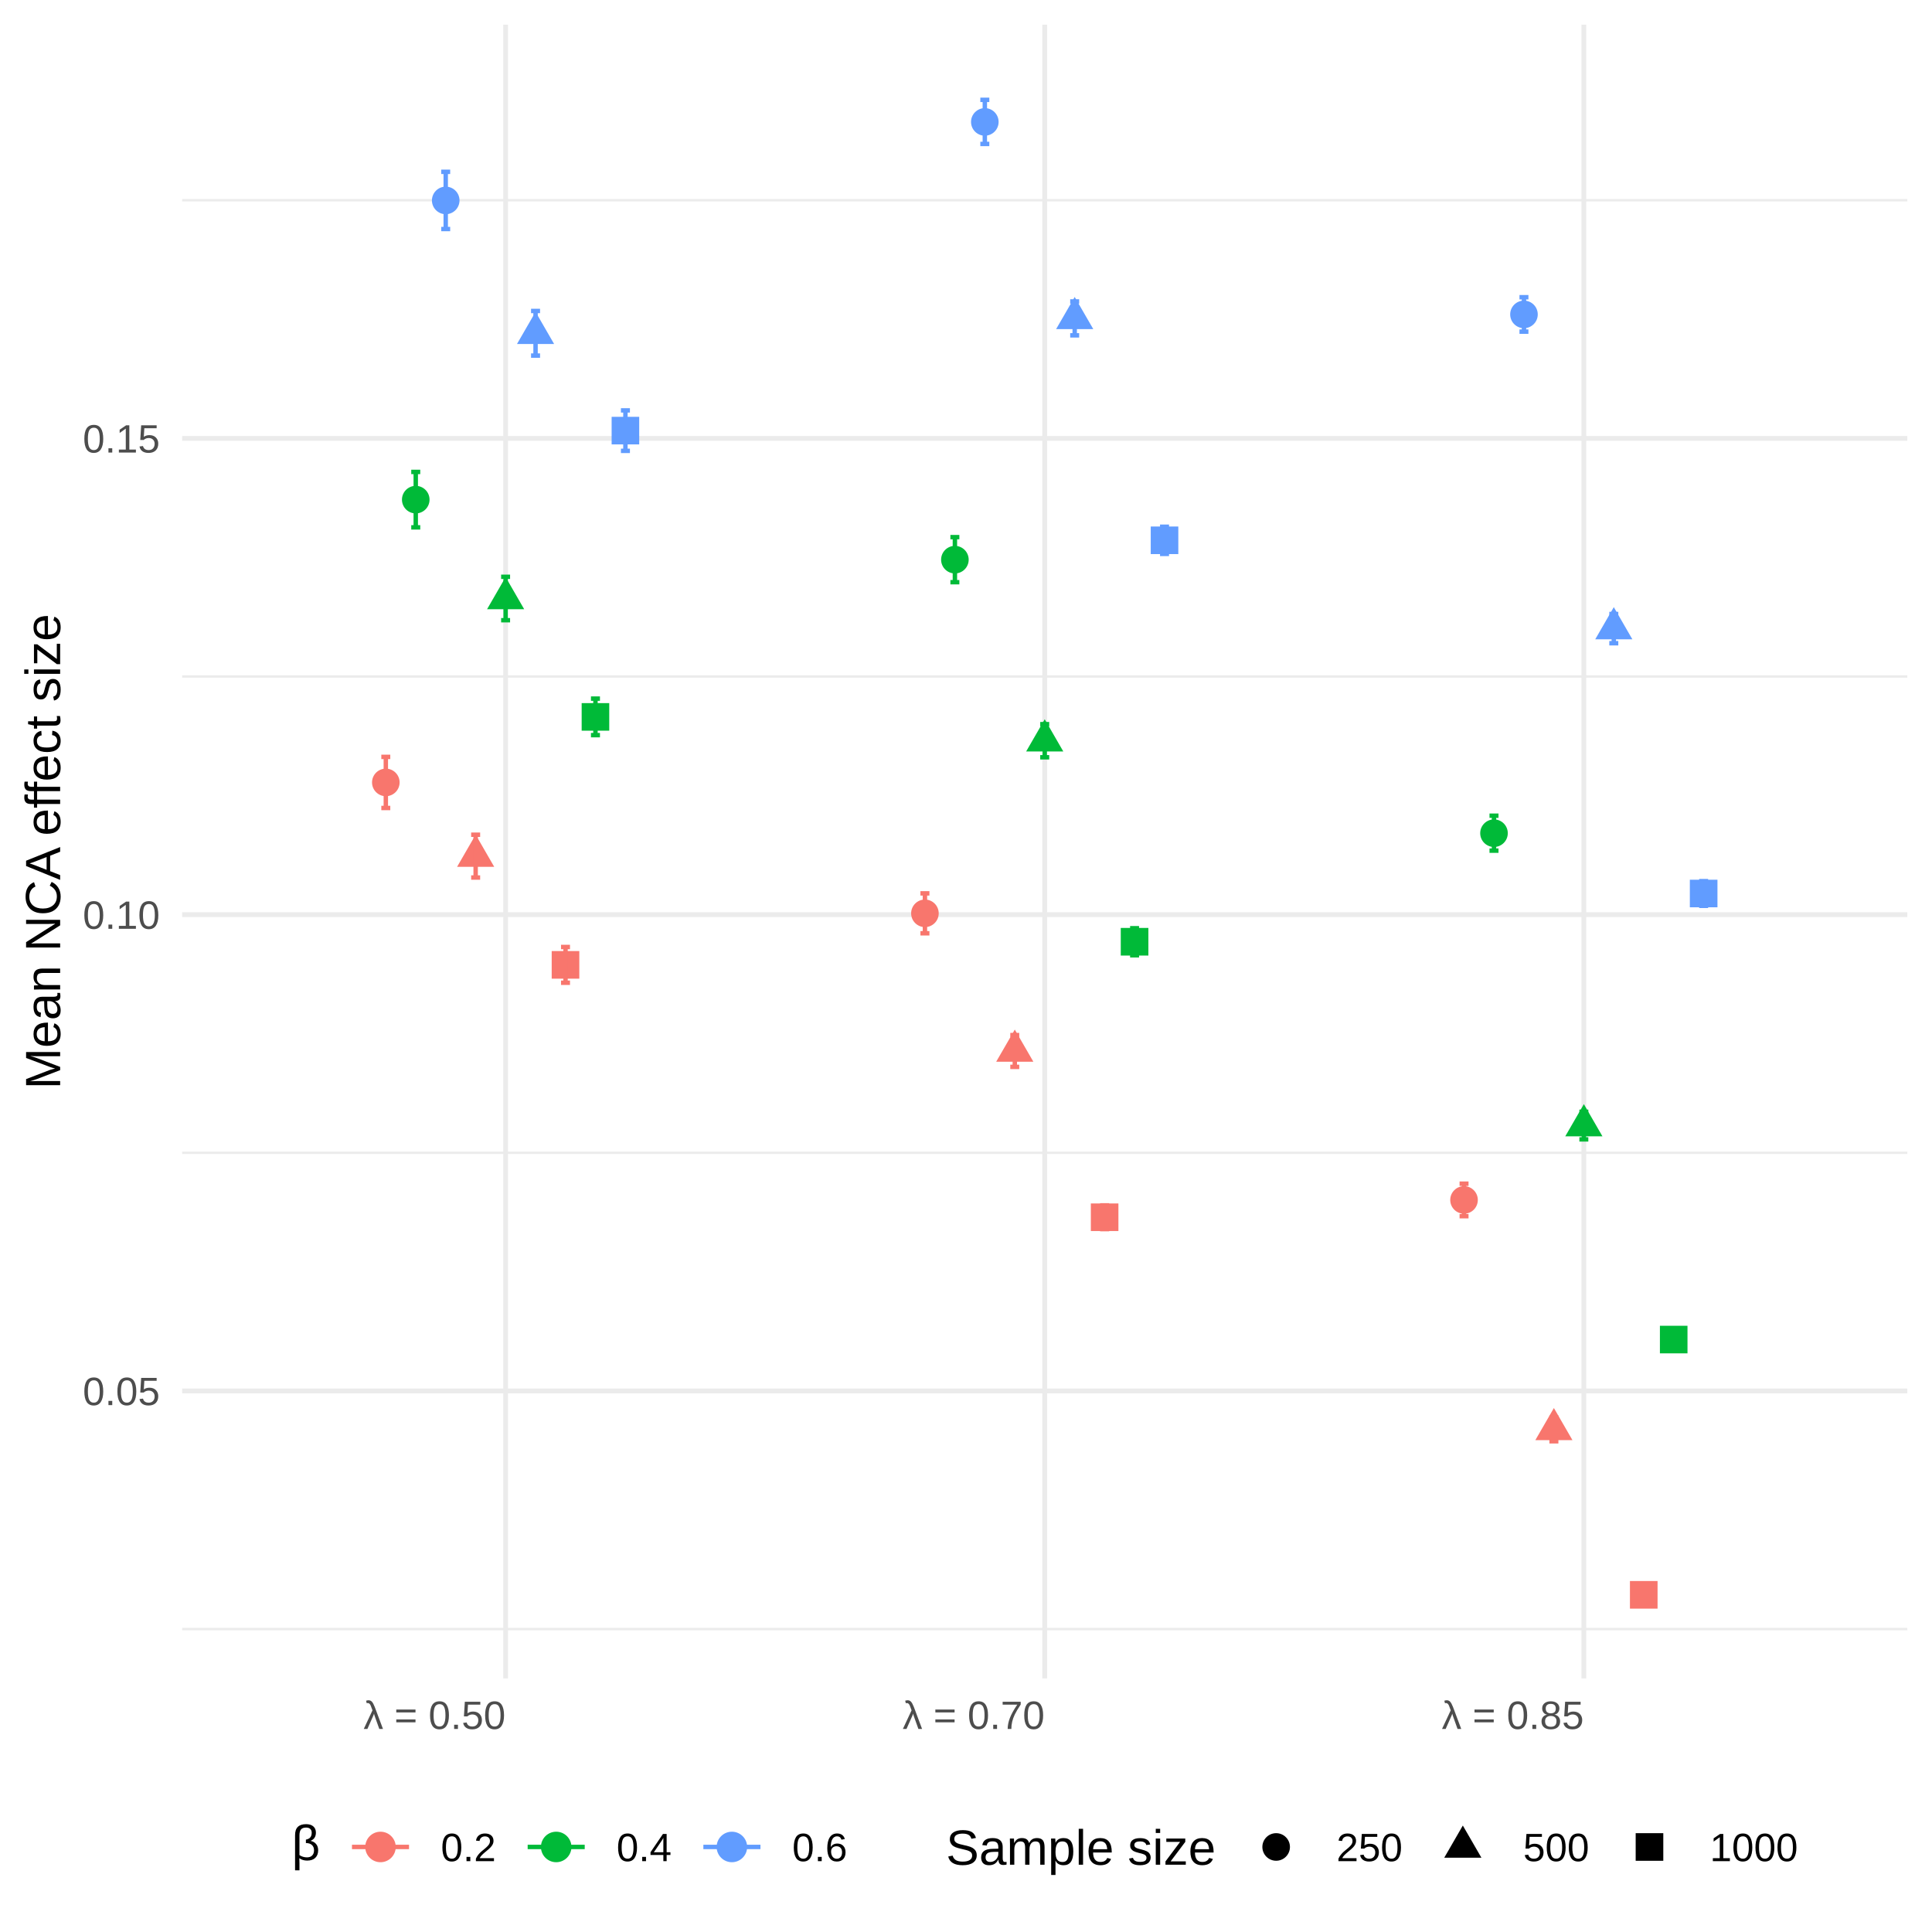
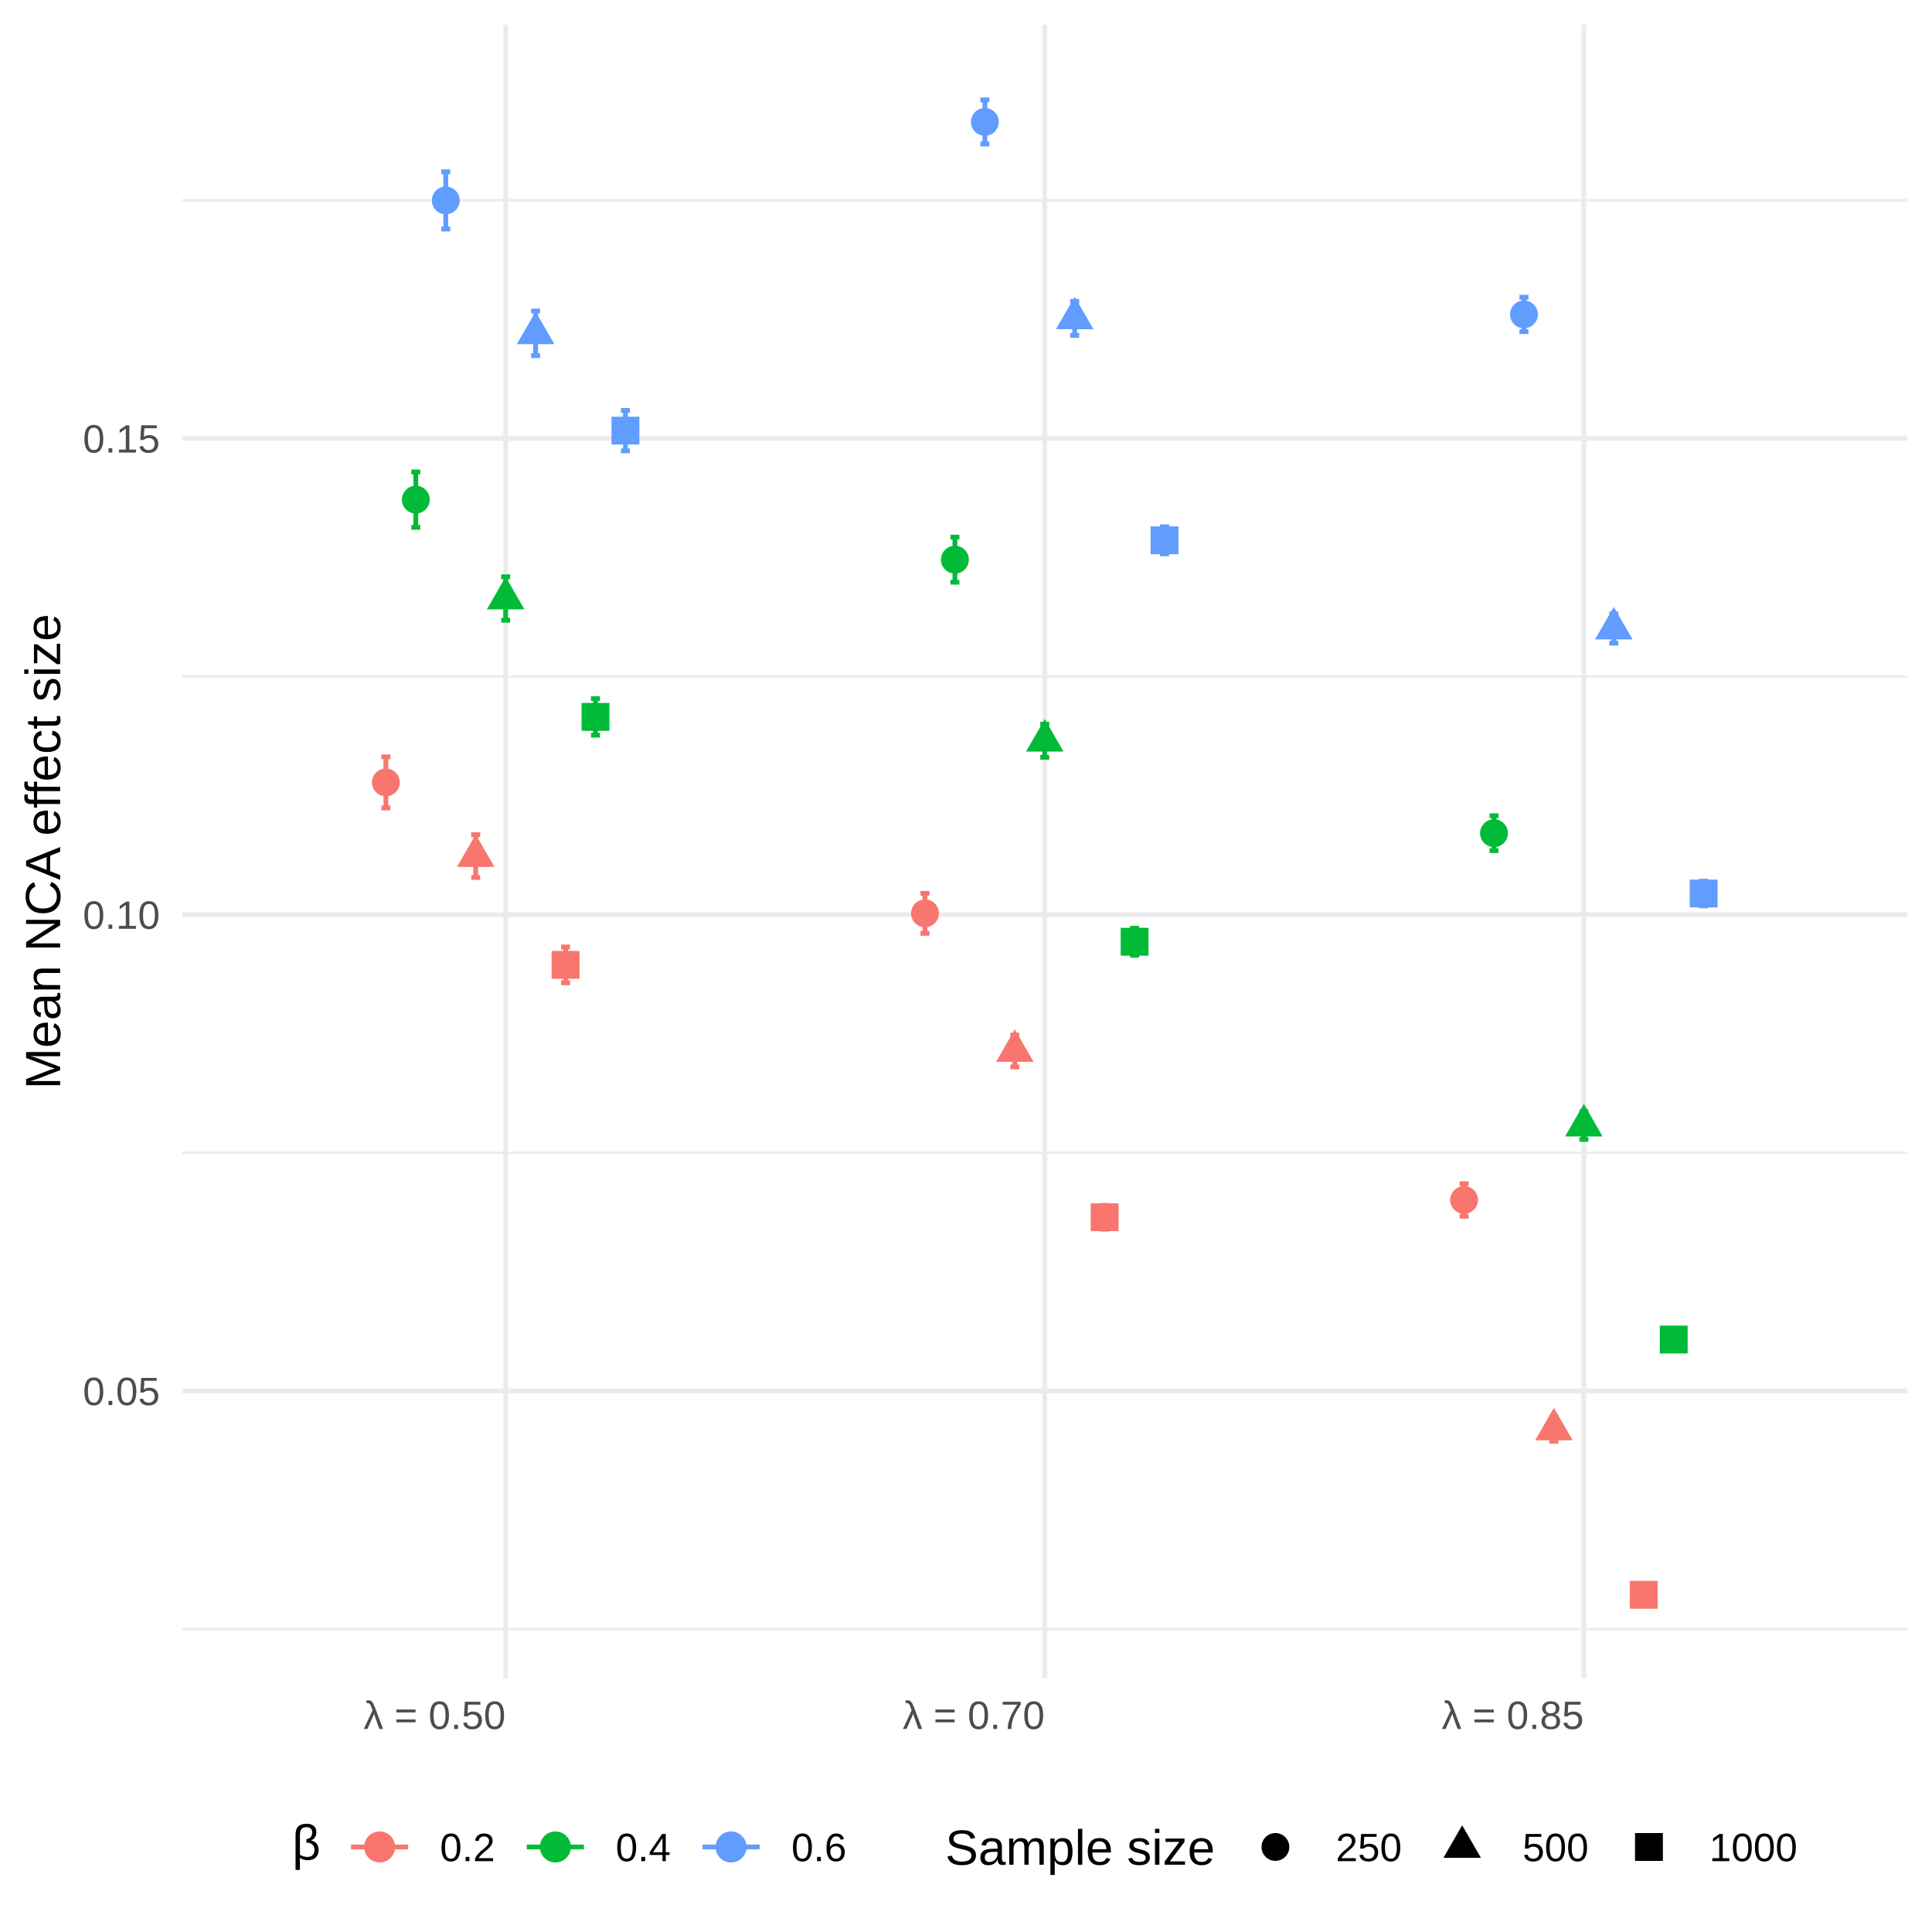
- <svg xmlns="http://www.w3.org/2000/svg" width="468.00pt" height="468.00pt" viewBox="0 0 468.00 468.00">
-   <g class="svglite">
-     <defs>
-       <style type="text/css">
+ <svg xmlns="http://www.w3.org/2000/svg" class="svglite" width="468.00pt" height="468.00pt" viewBox="0 0 468.00 468.00">
+   <defs>
+     <style type="text/css">
    .svglite line, .svglite polyline, .svglite polygon, .svglite path, .svglite rect, .svglite circle {
      fill: none;
      stroke: #000000;
      stroke-linecap: round;
      stroke-linejoin: round;
      stroke-miterlimit: 10.00;
    }
    .svglite text {
      white-space: pre;
    }
-     .svglite g.glyphgroup path {
-       fill: inherit;
-       stroke: none;
-     }
  </style>
-     </defs>
-     <rect width="100%" height="100%" style="stroke: none; fill: #FFFFFF;" />
-     <defs>
-       <clipPath id="cpMC4wMHw0NjguMDB8MC4wMHw0NjguMDA=">
-         <rect x="0.00" y="0.00" width="468.00" height="468.00" />
-       </clipPath>
-     </defs>
-     <g clip-path="url(#cpMC4wMHw0NjguMDB8MC4wMHw0NjguMDA=)">
- </g>
-     <defs>
-       <clipPath id="cpNDQuMTJ8NDYyLjAyfDUuOTh8NDA2LjU3">
-         <rect x="44.12" y="5.98" width="417.90" height="400.59" />
-       </clipPath>
-     </defs>
-     <g clip-path="url(#cpNDQuMTJ8NDYyLjAyfDUuOTh8NDA2LjU3)">
-       <polyline points="44.12,394.62 462.02,394.62 " style="stroke-width: 0.58; stroke: #EBEBEB; stroke-linecap: butt;" />
-       <polyline points="44.12,279.25 462.02,279.25 " style="stroke-width: 0.58; stroke: #EBEBEB; stroke-linecap: butt;" />
-       <polyline points="44.12,163.87 462.02,163.87 " style="stroke-width: 0.58; stroke: #EBEBEB; stroke-linecap: butt;" />
-       <polyline points="44.12,48.50 462.02,48.50 " style="stroke-width: 0.58; stroke: #EBEBEB; stroke-linecap: butt;" />
-       <polyline points="44.12,336.93 462.02,336.93 " style="stroke-width: 1.16; stroke: #EBEBEB; stroke-linecap: butt;" />
-       <polyline points="44.12,221.56 462.02,221.56 " style="stroke-width: 1.16; stroke: #EBEBEB; stroke-linecap: butt;" />
-       <polyline points="44.12,106.19 462.02,106.19 " style="stroke-width: 1.16; stroke: #EBEBEB; stroke-linecap: butt;" />
-       <polyline points="122.48,406.57 122.48,5.98 " style="stroke-width: 1.16; stroke: #EBEBEB; stroke-linecap: butt;" />
-       <polyline points="253.07,406.57 253.07,5.98 " style="stroke-width: 1.16; stroke: #EBEBEB; stroke-linecap: butt;" />
-       <polyline points="383.67,406.57 383.67,5.98 " style="stroke-width: 1.16; stroke: #EBEBEB; stroke-linecap: butt;" />
-       <circle cx="93.46" cy="189.53" r="3.34" style="stroke-width: 0.71; stroke: none; fill: #F8766D;" />
-       <circle cx="100.71" cy="121.03" r="3.34" style="stroke-width: 0.71; stroke: none; fill: #00BA38;" />
-       <circle cx="107.97" cy="48.55" r="3.34" style="stroke-width: 0.71; stroke: none; fill: #619CFF;" />
-       <polygon points="115.22,202.18 119.72,209.98 110.72,209.98 " style="stroke-width: 0.71; stroke: none; fill: #F8766D;" />
-       <polygon points="122.48,139.78 126.98,147.58 117.98,147.58 " style="stroke-width: 0.71; stroke: none; fill: #00BA38;" />
-       <polygon points="129.73,75.54 134.23,83.33 125.23,83.33 " style="stroke-width: 0.71; stroke: none; fill: #619CFF;" />
-       <polygon points="133.64,237.07 140.33,237.07 140.33,230.38 133.64,230.38 " style="stroke-width: 0.71; stroke: none; fill: #F8766D;" />
-       <polygon points="140.90,177.00 147.58,177.00 147.58,170.32 140.90,170.32 " style="stroke-width: 0.71; stroke: none; fill: #00BA38;" />
-       <polygon points="148.16,107.65 154.84,107.65 154.84,100.97 148.16,100.97 " style="stroke-width: 0.71; stroke: none; fill: #619CFF;" />
-       <circle cx="224.05" cy="221.24" r="3.34" style="stroke-width: 0.71; stroke: none; fill: #F8766D;" />
-       <circle cx="231.31" cy="135.57" r="3.34" style="stroke-width: 0.71; stroke: none; fill: #00BA38;" />
-       <circle cx="238.56" cy="29.53" r="3.34" style="stroke-width: 0.71; stroke: none; fill: #619CFF;" />
-       <polygon points="245.82,249.40 250.32,257.19 241.31,257.19 " style="stroke-width: 0.71; stroke: none; fill: #F8766D;" />
-       <polygon points="253.07,174.23 257.57,182.03 248.57,182.03 " style="stroke-width: 0.71; stroke: none; fill: #00BA38;" />
-       <polygon points="260.33,71.93 264.83,79.72 255.83,79.72 " style="stroke-width: 0.71; stroke: none; fill: #619CFF;" />
-       <polygon points="264.24,298.20 270.92,298.20 270.92,291.52 264.24,291.52 " style="stroke-width: 0.71; stroke: none; fill: #F8766D;" />
-       <polygon points="271.49,231.47 278.18,231.47 278.18,224.78 271.49,224.78 " style="stroke-width: 0.71; stroke: none; fill: #00BA38;" />
-       <polygon points="278.75,134.22 285.43,134.22 285.43,127.54 278.75,127.54 " style="stroke-width: 0.71; stroke: none; fill: #619CFF;" />
-       <circle cx="354.64" cy="290.67" r="3.34" style="stroke-width: 0.71; stroke: none; fill: #F8766D;" />
-       <circle cx="361.90" cy="201.83" r="3.34" style="stroke-width: 0.71; stroke: none; fill: #00BA38;" />
-       <circle cx="369.16" cy="76.16" r="3.34" style="stroke-width: 0.71; stroke: none; fill: #619CFF;" />
-       <polygon points="376.41,341.07 380.91,348.86 371.91,348.86 " style="stroke-width: 0.71; stroke: none; fill: #F8766D;" />
-       <polygon points="383.67,267.46 388.17,275.26 379.16,275.26 " style="stroke-width: 0.71; stroke: none; fill: #00BA38;" />
-       <polygon points="390.92,147.07 395.42,154.87 386.42,154.87 " style="stroke-width: 0.71; stroke: none; fill: #619CFF;" />
-       <polygon points="394.83,389.67 401.52,389.67 401.52,382.98 394.83,382.98 " style="stroke-width: 0.71; stroke: none; fill: #F8766D;" />
-       <polygon points="402.09,327.83 408.77,327.83 408.77,321.15 402.09,321.15 " style="stroke-width: 0.71; stroke: none; fill: #00BA38;" />
-       <polygon points="409.34,219.78 416.03,219.78 416.03,213.10 409.34,213.10 " style="stroke-width: 0.71; stroke: none; fill: #619CFF;" />
-       <polyline points="92.37,183.34 94.54,183.34 " style="stroke-width: 1.07; stroke: #F8766D; stroke-linecap: butt;" />
-       <polyline points="93.46,183.34 93.46,195.72 " style="stroke-width: 1.07; stroke: #F8766D; stroke-linecap: butt;" />
-       <polyline points="92.37,195.72 94.54,195.72 " style="stroke-width: 1.07; stroke: #F8766D; stroke-linecap: butt;" />
-       <polyline points="99.62,114.32 101.80,114.32 " style="stroke-width: 1.07; stroke: #00BA38; stroke-linecap: butt;" />
-       <polyline points="100.71,114.32 100.71,127.75 " style="stroke-width: 1.07; stroke: #00BA38; stroke-linecap: butt;" />
-       <polyline points="99.62,127.75 101.80,127.75 " style="stroke-width: 1.07; stroke: #00BA38; stroke-linecap: butt;" />
-       <polyline points="106.88,41.62 109.05,41.62 " style="stroke-width: 1.07; stroke: #619CFF; stroke-linecap: butt;" />
-       <polyline points="107.97,41.62 107.97,55.48 " style="stroke-width: 1.07; stroke: #619CFF; stroke-linecap: butt;" />
-       <polyline points="106.88,55.48 109.05,55.48 " style="stroke-width: 1.07; stroke: #619CFF; stroke-linecap: butt;" />
-       <polyline points="114.13,202.20 116.31,202.20 " style="stroke-width: 1.07; stroke: #F8766D; stroke-linecap: butt;" />
-       <polyline points="115.22,202.20 115.22,212.57 " style="stroke-width: 1.07; stroke: #F8766D; stroke-linecap: butt;" />
-       <polyline points="114.13,212.57 116.31,212.57 " style="stroke-width: 1.07; stroke: #F8766D; stroke-linecap: butt;" />
-       <polyline points="121.39,139.72 123.56,139.72 " style="stroke-width: 1.07; stroke: #00BA38; stroke-linecap: butt;" />
-       <polyline points="122.48,139.72 122.48,150.24 " style="stroke-width: 1.07; stroke: #00BA38; stroke-linecap: butt;" />
-       <polyline points="121.39,150.24 123.56,150.24 " style="stroke-width: 1.07; stroke: #00BA38; stroke-linecap: butt;" />
-       <polyline points="128.64,75.33 130.82,75.33 " style="stroke-width: 1.07; stroke: #619CFF; stroke-linecap: butt;" />
-       <polyline points="129.73,75.33 129.73,86.14 " style="stroke-width: 1.07; stroke: #619CFF; stroke-linecap: butt;" />
-       <polyline points="128.64,86.14 130.82,86.14 " style="stroke-width: 1.07; stroke: #619CFF; stroke-linecap: butt;" />
-       <polyline points="135.90,229.39 138.07,229.39 " style="stroke-width: 1.07; stroke: #F8766D; stroke-linecap: butt;" />
-       <polyline points="136.99,229.39 136.99,238.06 " style="stroke-width: 1.07; stroke: #F8766D; stroke-linecap: butt;" />
-       <polyline points="135.90,238.06 138.07,238.06 " style="stroke-width: 1.07; stroke: #F8766D; stroke-linecap: butt;" />
-       <polyline points="143.15,169.23 145.33,169.23 " style="stroke-width: 1.07; stroke: #00BA38; stroke-linecap: butt;" />
-       <polyline points="144.24,169.23 144.24,178.08 " style="stroke-width: 1.07; stroke: #00BA38; stroke-linecap: butt;" />
-       <polyline points="143.15,178.08 145.33,178.08 " style="stroke-width: 1.07; stroke: #00BA38; stroke-linecap: butt;" />
-       <polyline points="150.41,99.41 152.59,99.41 " style="stroke-width: 1.07; stroke: #619CFF; stroke-linecap: butt;" />
-       <polyline points="151.50,99.41 151.50,109.21 " style="stroke-width: 1.07; stroke: #619CFF; stroke-linecap: butt;" />
-       <polyline points="150.41,109.21 152.59,109.21 " style="stroke-width: 1.07; stroke: #619CFF; stroke-linecap: butt;" />
-       <polyline points="222.96,216.40 225.14,216.40 " style="stroke-width: 1.07; stroke: #F8766D; stroke-linecap: butt;" />
-       <polyline points="224.05,216.40 224.05,226.08 " style="stroke-width: 1.07; stroke: #F8766D; stroke-linecap: butt;" />
-       <polyline points="222.96,226.08 225.14,226.08 " style="stroke-width: 1.07; stroke: #F8766D; stroke-linecap: butt;" />
-       <polyline points="230.22,130.11 232.39,130.11 " style="stroke-width: 1.07; stroke: #00BA38; stroke-linecap: butt;" />
-       <polyline points="231.31,130.11 231.31,141.03 " style="stroke-width: 1.07; stroke: #00BA38; stroke-linecap: butt;" />
-       <polyline points="230.22,141.03 232.39,141.03 " style="stroke-width: 1.07; stroke: #00BA38; stroke-linecap: butt;" />
-       <polyline points="237.47,24.19 239.65,24.19 " style="stroke-width: 1.07; stroke: #619CFF; stroke-linecap: butt;" />
-       <polyline points="238.56,24.19 238.56,34.87 " style="stroke-width: 1.07; stroke: #619CFF; stroke-linecap: butt;" />
-       <polyline points="237.47,34.87 239.65,34.87 " style="stroke-width: 1.07; stroke: #619CFF; stroke-linecap: butt;" />
-       <polyline points="244.73,250.74 246.90,250.74 " style="stroke-width: 1.07; stroke: #F8766D; stroke-linecap: butt;" />
-       <polyline points="245.82,250.74 245.82,258.44 " style="stroke-width: 1.07; stroke: #F8766D; stroke-linecap: butt;" />
-       <polyline points="244.73,258.44 246.90,258.44 " style="stroke-width: 1.07; stroke: #F8766D; stroke-linecap: butt;" />
-       <polyline points="251.98,175.42 254.16,175.42 " style="stroke-width: 1.07; stroke: #00BA38; stroke-linecap: butt;" />
-       <polyline points="253.07,175.42 253.07,183.44 " style="stroke-width: 1.07; stroke: #00BA38; stroke-linecap: butt;" />
-       <polyline points="251.98,183.44 254.16,183.44 " style="stroke-width: 1.07; stroke: #00BA38; stroke-linecap: butt;" />
-       <polyline points="259.24,73.02 261.41,73.02 " style="stroke-width: 1.07; stroke: #619CFF; stroke-linecap: butt;" />
-       <polyline points="260.33,73.02 260.33,81.23 " style="stroke-width: 1.07; stroke: #619CFF; stroke-linecap: butt;" />
-       <polyline points="259.24,81.23 261.41,81.23 " style="stroke-width: 1.07; stroke: #619CFF; stroke-linecap: butt;" />
-       <polyline points="266.49,291.98 268.67,291.98 " style="stroke-width: 1.07; stroke: #F8766D; stroke-linecap: butt;" />
-       <polyline points="267.58,291.98 267.58,297.74 " style="stroke-width: 1.07; stroke: #F8766D; stroke-linecap: butt;" />
-       <polyline points="266.49,297.74 268.67,297.74 " style="stroke-width: 1.07; stroke: #F8766D; stroke-linecap: butt;" />
-       <polyline points="273.75,224.85 275.92,224.85 " style="stroke-width: 1.07; stroke: #00BA38; stroke-linecap: butt;" />
-       <polyline points="274.84,224.85 274.84,231.40 " style="stroke-width: 1.07; stroke: #00BA38; stroke-linecap: butt;" />
-       <polyline points="273.75,231.40 275.92,231.40 " style="stroke-width: 1.07; stroke: #00BA38; stroke-linecap: butt;" />
-       <polyline points="281.00,127.59 283.18,127.59 " style="stroke-width: 1.07; stroke: #619CFF; stroke-linecap: butt;" />
-       <polyline points="282.09,127.59 282.09,134.17 " style="stroke-width: 1.07; stroke: #619CFF; stroke-linecap: butt;" />
-       <polyline points="281.00,134.17 283.18,134.17 " style="stroke-width: 1.07; stroke: #619CFF; stroke-linecap: butt;" />
-       <polyline points="353.56,286.73 355.73,286.73 " style="stroke-width: 1.07; stroke: #F8766D; stroke-linecap: butt;" />
-       <polyline points="354.64,286.73 354.64,294.61 " style="stroke-width: 1.07; stroke: #F8766D; stroke-linecap: butt;" />
-       <polyline points="353.56,294.61 355.73,294.61 " style="stroke-width: 1.07; stroke: #F8766D; stroke-linecap: butt;" />
-       <polyline points="360.81,197.59 362.99,197.59 " style="stroke-width: 1.07; stroke: #00BA38; stroke-linecap: butt;" />
-       <polyline points="361.90,197.59 361.90,206.06 " style="stroke-width: 1.07; stroke: #00BA38; stroke-linecap: butt;" />
-       <polyline points="360.81,206.06 362.99,206.06 " style="stroke-width: 1.07; stroke: #00BA38; stroke-linecap: butt;" />
-       <polyline points="368.07,72.00 370.24,72.00 " style="stroke-width: 1.07; stroke: #619CFF; stroke-linecap: butt;" />
-       <polyline points="369.16,72.00 369.16,80.33 " style="stroke-width: 1.07; stroke: #619CFF; stroke-linecap: butt;" />
-       <polyline points="368.07,80.33 370.24,80.33 " style="stroke-width: 1.07; stroke: #619CFF; stroke-linecap: butt;" />
-       <polyline points="375.32,343.40 377.50,343.40 " style="stroke-width: 1.07; stroke: #F8766D; stroke-linecap: butt;" />
-       <polyline points="376.41,343.40 376.41,349.13 " style="stroke-width: 1.07; stroke: #F8766D; stroke-linecap: butt;" />
-       <polyline points="375.32,349.13 377.50,349.13 " style="stroke-width: 1.07; stroke: #F8766D; stroke-linecap: butt;" />
-       <polyline points="382.58,269.32 384.75,269.32 " style="stroke-width: 1.07; stroke: #00BA38; stroke-linecap: butt;" />
-       <polyline points="383.67,269.32 383.67,276.00 " style="stroke-width: 1.07; stroke: #00BA38; stroke-linecap: butt;" />
-       <polyline points="382.58,276.00 384.75,276.00 " style="stroke-width: 1.07; stroke: #00BA38; stroke-linecap: butt;" />
-       <polyline points="389.83,148.73 392.01,148.73 " style="stroke-width: 1.07; stroke: #619CFF; stroke-linecap: butt;" />
-       <polyline points="390.92,148.73 390.92,155.81 " style="stroke-width: 1.07; stroke: #619CFF; stroke-linecap: butt;" />
-       <polyline points="389.83,155.81 392.01,155.81 " style="stroke-width: 1.07; stroke: #619CFF; stroke-linecap: butt;" />
-       <polyline points="397.09,384.29 399.26,384.29 " style="stroke-width: 1.07; stroke: #F8766D; stroke-linecap: butt;" />
-       <polyline points="398.18,384.29 398.18,388.36 " style="stroke-width: 1.07; stroke: #F8766D; stroke-linecap: butt;" />
-       <polyline points="397.09,388.36 399.26,388.36 " style="stroke-width: 1.07; stroke: #F8766D; stroke-linecap: butt;" />
-       <polyline points="404.34,321.87 406.52,321.87 " style="stroke-width: 1.07; stroke: #00BA38; stroke-linecap: butt;" />
-       <polyline points="405.43,321.87 405.43,327.10 " style="stroke-width: 1.07; stroke: #00BA38; stroke-linecap: butt;" />
-       <polyline points="404.34,327.10 406.52,327.10 " style="stroke-width: 1.07; stroke: #00BA38; stroke-linecap: butt;" />
-       <polyline points="411.60,213.45 413.77,213.45 " style="stroke-width: 1.07; stroke: #619CFF; stroke-linecap: butt;" />
-       <polyline points="412.69,213.45 412.69,219.43 " style="stroke-width: 1.07; stroke: #619CFF; stroke-linecap: butt;" />
-       <polyline points="411.60,219.43 413.77,219.43 " style="stroke-width: 1.07; stroke: #619CFF; stroke-linecap: butt;" />
-     </g>
-     <g clip-path="url(#cpMC4wMHw0NjguMDB8MC4wMHw0NjguMDA=)">
-       <text x="38.74" y="340.37" text-anchor="end" style="font-size: 9.60px;fill: #4D4D4D; font-family: &quot;Arial&quot;;" textLength="18.66px" lengthAdjust="spacingAndGlyphs">0.05</text>
-       <text x="38.74" y="224.99" text-anchor="end" style="font-size: 9.60px;fill: #4D4D4D; font-family: &quot;Arial&quot;;" textLength="18.66px" lengthAdjust="spacingAndGlyphs">0.10</text>
-       <text x="38.74" y="109.62" text-anchor="end" style="font-size: 9.60px;fill: #4D4D4D; font-family: &quot;Arial&quot;;" textLength="18.66px" lengthAdjust="spacingAndGlyphs">0.15</text>
-       <text x="122.48" y="418.82" text-anchor="end" style="font-size: 9.60px;fill: #4D4D4D; font-family: &quot;Arial&quot;;" textLength="34.41px" lengthAdjust="spacingAndGlyphs">λ = 0.50</text>
-       <text x="253.07" y="418.82" text-anchor="end" style="font-size: 9.60px;fill: #4D4D4D; font-family: &quot;Arial&quot;;" textLength="34.41px" lengthAdjust="spacingAndGlyphs">λ = 0.70</text>
-       <text x="383.67" y="418.82" text-anchor="end" style="font-size: 9.60px;fill: #4D4D4D; font-family: &quot;Arial&quot;;" textLength="34.41px" lengthAdjust="spacingAndGlyphs">λ = 0.85</text>
-       <text transform="translate(14.57,206.27) rotate(-90)" text-anchor="middle" style="font-size: 12.00px; font-family: &quot;Arial&quot;;" textLength="115.14px" lengthAdjust="spacingAndGlyphs">Mean NCA effect size</text>
-       <text x="70.65" y="450.58" style="font-size: 12.00px; font-family: &quot;Arial&quot;;" textLength="6.91px" lengthAdjust="spacingAndGlyphs">β</text>
-       <circle cx="92.17" cy="447.40" r="3.34" style="stroke-width: 0.71; stroke: #F8766D; fill: #F8766D;" />
-       <line x1="85.26" y1="447.40" x2="99.08" y2="447.40" style="stroke-width: 1.07; stroke: #F8766D; stroke-linecap: butt;" />
-       <circle cx="134.73" cy="447.40" r="3.34" style="stroke-width: 0.71; stroke: #00BA38; fill: #00BA38;" />
-       <line x1="127.82" y1="447.40" x2="141.64" y2="447.40" style="stroke-width: 1.07; stroke: #00BA38; stroke-linecap: butt;" />
-       <circle cx="177.29" cy="447.40" r="3.34" style="stroke-width: 0.71; stroke: #619CFF; fill: #619CFF;" />
-       <line x1="170.38" y1="447.40" x2="184.21" y2="447.40" style="stroke-width: 1.07; stroke: #619CFF; stroke-linecap: butt;" />
-       <text x="106.79" y="450.84" style="font-size: 9.60px; font-family: &quot;Arial&quot;;" textLength="13.33px" lengthAdjust="spacingAndGlyphs">0.2</text>
-       <text x="149.35" y="450.84" style="font-size: 9.60px; font-family: &quot;Arial&quot;;" textLength="13.33px" lengthAdjust="spacingAndGlyphs">0.4</text>
-       <text x="191.91" y="450.84" style="font-size: 9.60px; font-family: &quot;Arial&quot;;" textLength="13.33px" lengthAdjust="spacingAndGlyphs">0.6</text>
-       <text x="229.15" y="451.70" style="font-size: 12.00px; font-family: &quot;Arial&quot;;" textLength="65.36px" lengthAdjust="spacingAndGlyphs">Sample size</text>
-       <circle cx="309.13" cy="447.40" r="3.34" style="stroke-width: 0.71; stroke: none; fill: #000000;" />
-       <polygon points="354.35,442.21 358.85,450.00 349.85,450.00 " style="stroke-width: 0.71; stroke: none; fill: #000000;" />
-       <polygon points="396.22,450.75 402.91,450.75 402.91,444.06 396.22,444.06 " style="stroke-width: 0.71; stroke: none; fill: #000000;" />
-       <text x="323.74" y="450.84" style="font-size: 9.60px; font-family: &quot;Arial&quot;;" textLength="15.98px" lengthAdjust="spacingAndGlyphs">250</text>
-       <text x="368.96" y="450.84" style="font-size: 9.60px; font-family: &quot;Arial&quot;;" textLength="15.98px" lengthAdjust="spacingAndGlyphs">500</text>
-       <text x="414.18" y="450.84" style="font-size: 9.60px; font-family: &quot;Arial&quot;;" textLength="21.31px" lengthAdjust="spacingAndGlyphs">1000</text>
-     </g>
+   </defs>
+   <rect width="100%" height="100%" style="stroke: none; fill: #FFFFFF;" />
+   <defs>
+     <clipPath id="cpMC4wMHw0NjguMDB8MC4wMHw0NjguMDA=">
+       <rect x="0.00" y="0.00" width="468.00" height="468.00" />
+     </clipPath>
+   </defs>
+   <g clip-path="url(#cpMC4wMHw0NjguMDB8MC4wMHw0NjguMDA=)">
+     <rect x="0.00" y="-0" width="468.00" height="468.00" style="stroke-width: 1.16; stroke: none; fill: #FFFFFF;" />
+   </g>
+   <defs>
+     <clipPath id="cpNDQuMTN8NDYyLjAyfDUuOTh8NDA2LjU3">
+       <rect x="44.13" y="5.98" width="417.89" height="400.59" />
+     </clipPath>
+   </defs>
+   <g clip-path="url(#cpNDQuMTN8NDYyLjAyfDUuOTh8NDA2LjU3)">
+     <polyline points="44.13,394.62 462.02,394.62 " style="stroke-width: 0.58; stroke: #EBEBEB; stroke-linecap: butt;" />
+     <polyline points="44.13,279.25 462.02,279.25 " style="stroke-width: 0.58; stroke: #EBEBEB; stroke-linecap: butt;" />
+     <polyline points="44.13,163.87 462.02,163.87 " style="stroke-width: 0.58; stroke: #EBEBEB; stroke-linecap: butt;" />
+     <polyline points="44.13,48.50 462.02,48.50 " style="stroke-width: 0.58; stroke: #EBEBEB; stroke-linecap: butt;" />
+     <polyline points="44.13,336.93 462.02,336.93 " style="stroke-width: 1.16; stroke: #EBEBEB; stroke-linecap: butt;" />
+     <polyline points="44.13,221.56 462.02,221.56 " style="stroke-width: 1.16; stroke: #EBEBEB; stroke-linecap: butt;" />
+     <polyline points="44.13,106.19 462.02,106.19 " style="stroke-width: 1.16; stroke: #EBEBEB; stroke-linecap: butt;" />
+     <polyline points="122.49,406.57 122.49,5.98 " style="stroke-width: 1.16; stroke: #EBEBEB; stroke-linecap: butt;" />
+     <polyline points="253.08,406.57 253.08,5.98 " style="stroke-width: 1.16; stroke: #EBEBEB; stroke-linecap: butt;" />
+     <polyline points="383.67,406.57 383.67,5.98 " style="stroke-width: 1.16; stroke: #EBEBEB; stroke-linecap: butt;" />
+     <circle cx="93.47" cy="189.53" r="3.37" style="stroke-width: 0.77; stroke: none; fill: #F8766D;" />
+     <circle cx="100.72" cy="121.03" r="3.37" style="stroke-width: 0.77; stroke: none; fill: #00BA38;" />
+     <circle cx="107.98" cy="48.55" r="3.37" style="stroke-width: 0.77; stroke: none; fill: #619CFF;" />
+     <polygon points="115.23,202.13 119.78,210.00 110.69,210.00 " style="stroke-width: 0.77; stroke: none; fill: #F8766D;" />
+     <polygon points="122.49,139.73 127.03,147.60 117.94,147.60 " style="stroke-width: 0.77; stroke: none; fill: #00BA38;" />
+     <polygon points="129.74,75.49 134.29,83.36 125.20,83.36 " style="stroke-width: 0.77; stroke: none; fill: #619CFF;" />
+     <polygon points="133.62,237.10 140.37,237.10 140.37,230.35 133.62,230.35 " style="stroke-width: 0.77; stroke: none; fill: #F8766D;" />
+     <polygon points="140.88,177.03 147.63,177.03 147.63,170.28 140.88,170.28 " style="stroke-width: 0.77; stroke: none; fill: #00BA38;" />
+     <polygon points="148.13,107.69 154.88,107.69 154.88,100.94 148.13,100.94 " style="stroke-width: 0.77; stroke: none; fill: #619CFF;" />
+     <circle cx="224.06" cy="221.24" r="3.37" style="stroke-width: 0.77; stroke: none; fill: #F8766D;" />
+     <circle cx="231.31" cy="135.57" r="3.37" style="stroke-width: 0.77; stroke: none; fill: #00BA38;" />
+     <circle cx="238.57" cy="29.53" r="3.37" style="stroke-width: 0.77; stroke: none; fill: #619CFF;" />
+     <polygon points="245.82,249.35 250.37,257.22 241.28,257.22 " style="stroke-width: 0.77; stroke: none; fill: #F8766D;" />
+     <polygon points="253.08,174.18 257.62,182.06 248.53,182.06 " style="stroke-width: 0.77; stroke: none; fill: #00BA38;" />
+     <polygon points="260.33,71.88 264.88,79.75 255.79,79.75 " style="stroke-width: 0.77; stroke: none; fill: #619CFF;" />
+     <polygon points="264.21,298.23 270.96,298.23 270.96,291.49 264.21,291.49 " style="stroke-width: 0.77; stroke: none; fill: #F8766D;" />
+     <polygon points="271.47,231.50 278.22,231.50 278.22,224.75 271.47,224.75 " style="stroke-width: 0.77; stroke: none; fill: #00BA38;" />
+     <polygon points="278.72,134.25 285.47,134.25 285.47,127.51 278.72,127.51 " style="stroke-width: 0.77; stroke: none; fill: #619CFF;" />
+     <circle cx="354.65" cy="290.67" r="3.37" style="stroke-width: 0.77; stroke: none; fill: #F8766D;" />
+     <circle cx="361.90" cy="201.83" r="3.37" style="stroke-width: 0.77; stroke: none; fill: #00BA38;" />
+     <circle cx="369.16" cy="76.16" r="3.37" style="stroke-width: 0.77; stroke: none; fill: #619CFF;" />
+     <polygon points="376.41,341.02 380.96,348.89 371.87,348.89 " style="stroke-width: 0.77; stroke: none; fill: #F8766D;" />
+     <polygon points="383.67,267.41 388.21,275.29 379.12,275.29 " style="stroke-width: 0.77; stroke: none; fill: #00BA38;" />
+     <polygon points="390.92,147.02 395.47,154.89 386.38,154.89 " style="stroke-width: 0.77; stroke: none; fill: #619CFF;" />
+     <polygon points="394.80,389.70 401.55,389.70 401.55,382.95 394.80,382.95 " style="stroke-width: 0.77; stroke: none; fill: #F8766D;" />
+     <polygon points="402.06,327.86 408.81,327.86 408.81,321.11 402.06,321.11 " style="stroke-width: 0.77; stroke: none; fill: #00BA38;" />
+     <polygon points="409.31,219.81 416.06,219.81 416.06,213.07 409.31,213.07 " style="stroke-width: 0.77; stroke: none; fill: #619CFF;" />
+     <polyline points="92.38,183.34 94.56,183.34 " style="stroke-width: 1.16; stroke: #F8766D; stroke-linecap: butt;" />
+     <polyline points="93.47,183.34 93.47,195.72 " style="stroke-width: 1.16; stroke: #F8766D; stroke-linecap: butt;" />
+     <polyline points="92.38,195.72 94.56,195.72 " style="stroke-width: 1.16; stroke: #F8766D; stroke-linecap: butt;" />
+     <polyline points="99.63,114.32 101.81,114.32 " style="stroke-width: 1.16; stroke: #00BA38; stroke-linecap: butt;" />
+     <polyline points="100.72,114.32 100.72,127.75 " style="stroke-width: 1.16; stroke: #00BA38; stroke-linecap: butt;" />
+     <polyline points="99.63,127.75 101.81,127.75 " style="stroke-width: 1.16; stroke: #00BA38; stroke-linecap: butt;" />
+     <polyline points="106.89,41.62 109.07,41.62 " style="stroke-width: 1.16; stroke: #619CFF; stroke-linecap: butt;" />
+     <polyline points="107.98,41.62 107.98,55.48 " style="stroke-width: 1.16; stroke: #619CFF; stroke-linecap: butt;" />
+     <polyline points="106.89,55.48 109.07,55.48 " style="stroke-width: 1.16; stroke: #619CFF; stroke-linecap: butt;" />
+     <polyline points="114.14,202.20 116.32,202.20 " style="stroke-width: 1.16; stroke: #F8766D; stroke-linecap: butt;" />
+     <polyline points="115.23,202.20 115.23,212.57 " style="stroke-width: 1.16; stroke: #F8766D; stroke-linecap: butt;" />
+     <polyline points="114.14,212.57 116.32,212.57 " style="stroke-width: 1.16; stroke: #F8766D; stroke-linecap: butt;" />
+     <polyline points="121.40,139.72 123.58,139.72 " style="stroke-width: 1.16; stroke: #00BA38; stroke-linecap: butt;" />
+     <polyline points="122.49,139.72 122.49,150.24 " style="stroke-width: 1.16; stroke: #00BA38; stroke-linecap: butt;" />
+     <polyline points="121.40,150.24 123.58,150.24 " style="stroke-width: 1.16; stroke: #00BA38; stroke-linecap: butt;" />
+     <polyline points="128.65,75.33 130.83,75.33 " style="stroke-width: 1.16; stroke: #619CFF; stroke-linecap: butt;" />
+     <polyline points="129.74,75.33 129.74,86.14 " style="stroke-width: 1.16; stroke: #619CFF; stroke-linecap: butt;" />
+     <polyline points="128.65,86.14 130.83,86.14 " style="stroke-width: 1.16; stroke: #619CFF; stroke-linecap: butt;" />
+     <polyline points="135.91,229.39 138.09,229.39 " style="stroke-width: 1.16; stroke: #F8766D; stroke-linecap: butt;" />
+     <polyline points="137.00,229.39 137.00,238.06 " style="stroke-width: 1.16; stroke: #F8766D; stroke-linecap: butt;" />
+     <polyline points="135.91,238.06 138.09,238.06 " style="stroke-width: 1.16; stroke: #F8766D; stroke-linecap: butt;" />
+     <polyline points="143.16,169.23 145.34,169.23 " style="stroke-width: 1.16; stroke: #00BA38; stroke-linecap: butt;" />
+     <polyline points="144.25,169.23 144.25,178.08 " style="stroke-width: 1.16; stroke: #00BA38; stroke-linecap: butt;" />
+     <polyline points="143.16,178.08 145.34,178.08 " style="stroke-width: 1.16; stroke: #00BA38; stroke-linecap: butt;" />
+     <polyline points="150.42,99.41 152.60,99.41 " style="stroke-width: 1.16; stroke: #619CFF; stroke-linecap: butt;" />
+     <polyline points="151.51,99.41 151.51,109.21 " style="stroke-width: 1.16; stroke: #619CFF; stroke-linecap: butt;" />
+     <polyline points="150.42,109.21 152.60,109.21 " style="stroke-width: 1.16; stroke: #619CFF; stroke-linecap: butt;" />
+     <polyline points="222.97,216.40 225.15,216.40 " style="stroke-width: 1.16; stroke: #F8766D; stroke-linecap: butt;" />
+     <polyline points="224.06,216.40 224.06,226.08 " style="stroke-width: 1.16; stroke: #F8766D; stroke-linecap: butt;" />
+     <polyline points="222.97,226.08 225.15,226.08 " style="stroke-width: 1.16; stroke: #F8766D; stroke-linecap: butt;" />
+     <polyline points="230.22,130.11 232.40,130.11 " style="stroke-width: 1.16; stroke: #00BA38; stroke-linecap: butt;" />
+     <polyline points="231.31,130.11 231.31,141.03 " style="stroke-width: 1.16; stroke: #00BA38; stroke-linecap: butt;" />
+     <polyline points="230.22,141.03 232.40,141.03 " style="stroke-width: 1.16; stroke: #00BA38; stroke-linecap: butt;" />
+     <polyline points="237.48,24.19 239.66,24.19 " style="stroke-width: 1.16; stroke: #619CFF; stroke-linecap: butt;" />
+     <polyline points="238.57,24.19 238.57,34.87 " style="stroke-width: 1.16; stroke: #619CFF; stroke-linecap: butt;" />
+     <polyline points="237.48,34.87 239.66,34.87 " style="stroke-width: 1.16; stroke: #619CFF; stroke-linecap: butt;" />
+     <polyline points="244.73,250.74 246.91,250.74 " style="stroke-width: 1.16; stroke: #F8766D; stroke-linecap: butt;" />
+     <polyline points="245.82,250.74 245.82,258.44 " style="stroke-width: 1.16; stroke: #F8766D; stroke-linecap: butt;" />
+     <polyline points="244.73,258.44 246.91,258.44 " style="stroke-width: 1.16; stroke: #F8766D; stroke-linecap: butt;" />
+     <polyline points="251.99,175.42 254.17,175.42 " style="stroke-width: 1.16; stroke: #00BA38; stroke-linecap: butt;" />
+     <polyline points="253.08,175.42 253.08,183.44 " style="stroke-width: 1.16; stroke: #00BA38; stroke-linecap: butt;" />
+     <polyline points="251.99,183.44 254.17,183.44 " style="stroke-width: 1.16; stroke: #00BA38; stroke-linecap: butt;" />
+     <polyline points="259.24,73.02 261.42,73.02 " style="stroke-width: 1.16; stroke: #619CFF; stroke-linecap: butt;" />
+     <polyline points="260.33,73.02 260.33,81.23 " style="stroke-width: 1.16; stroke: #619CFF; stroke-linecap: butt;" />
+     <polyline points="259.24,81.23 261.42,81.23 " style="stroke-width: 1.16; stroke: #619CFF; stroke-linecap: butt;" />
+     <polyline points="266.50,291.98 268.68,291.98 " style="stroke-width: 1.16; stroke: #F8766D; stroke-linecap: butt;" />
+     <polyline points="267.59,291.98 267.59,297.74 " style="stroke-width: 1.16; stroke: #F8766D; stroke-linecap: butt;" />
+     <polyline points="266.50,297.74 268.68,297.74 " style="stroke-width: 1.16; stroke: #F8766D; stroke-linecap: butt;" />
+     <polyline points="273.75,224.85 275.93,224.85 " style="stroke-width: 1.16; stroke: #00BA38; stroke-linecap: butt;" />
+     <polyline points="274.84,224.85 274.84,231.40 " style="stroke-width: 1.16; stroke: #00BA38; stroke-linecap: butt;" />
+     <polyline points="273.75,231.40 275.93,231.40 " style="stroke-width: 1.16; stroke: #00BA38; stroke-linecap: butt;" />
+     <polyline points="281.01,127.59 283.19,127.59 " style="stroke-width: 1.16; stroke: #619CFF; stroke-linecap: butt;" />
+     <polyline points="282.10,127.59 282.10,134.17 " style="stroke-width: 1.16; stroke: #619CFF; stroke-linecap: butt;" />
+     <polyline points="281.01,134.17 283.19,134.17 " style="stroke-width: 1.16; stroke: #619CFF; stroke-linecap: butt;" />
+     <polyline points="353.56,286.73 355.74,286.73 " style="stroke-width: 1.16; stroke: #F8766D; stroke-linecap: butt;" />
+     <polyline points="354.65,286.73 354.65,294.61 " style="stroke-width: 1.16; stroke: #F8766D; stroke-linecap: butt;" />
+     <polyline points="353.56,294.61 355.74,294.61 " style="stroke-width: 1.16; stroke: #F8766D; stroke-linecap: butt;" />
+     <polyline points="360.81,197.59 362.99,197.59 " style="stroke-width: 1.16; stroke: #00BA38; stroke-linecap: butt;" />
+     <polyline points="361.90,197.59 361.90,206.06 " style="stroke-width: 1.16; stroke: #00BA38; stroke-linecap: butt;" />
+     <polyline points="360.81,206.06 362.99,206.06 " style="stroke-width: 1.16; stroke: #00BA38; stroke-linecap: butt;" />
+     <polyline points="368.07,72.00 370.25,72.00 " style="stroke-width: 1.16; stroke: #619CFF; stroke-linecap: butt;" />
+     <polyline points="369.16,72.00 369.16,80.33 " style="stroke-width: 1.16; stroke: #619CFF; stroke-linecap: butt;" />
+     <polyline points="368.07,80.33 370.25,80.33 " style="stroke-width: 1.16; stroke: #619CFF; stroke-linecap: butt;" />
+     <polyline points="375.32,343.40 377.50,343.40 " style="stroke-width: 1.16; stroke: #F8766D; stroke-linecap: butt;" />
+     <polyline points="376.41,343.40 376.41,349.13 " style="stroke-width: 1.16; stroke: #F8766D; stroke-linecap: butt;" />
+     <polyline points="375.32,349.13 377.50,349.13 " style="stroke-width: 1.16; stroke: #F8766D; stroke-linecap: butt;" />
+     <polyline points="382.58,269.32 384.76,269.32 " style="stroke-width: 1.16; stroke: #00BA38; stroke-linecap: butt;" />
+     <polyline points="383.67,269.32 383.67,276.00 " style="stroke-width: 1.16; stroke: #00BA38; stroke-linecap: butt;" />
+     <polyline points="382.58,276.00 384.76,276.00 " style="stroke-width: 1.16; stroke: #00BA38; stroke-linecap: butt;" />
+     <polyline points="389.83,148.73 392.01,148.73 " style="stroke-width: 1.16; stroke: #619CFF; stroke-linecap: butt;" />
+     <polyline points="390.92,148.73 390.92,155.81 " style="stroke-width: 1.16; stroke: #619CFF; stroke-linecap: butt;" />
+     <polyline points="389.83,155.81 392.01,155.81 " style="stroke-width: 1.16; stroke: #619CFF; stroke-linecap: butt;" />
+     <polyline points="397.09,384.29 399.27,384.29 " style="stroke-width: 1.16; stroke: #F8766D; stroke-linecap: butt;" />
+     <polyline points="398.18,384.29 398.18,388.36 " style="stroke-width: 1.16; stroke: #F8766D; stroke-linecap: butt;" />
+     <polyline points="397.09,388.36 399.27,388.36 " style="stroke-width: 1.16; stroke: #F8766D; stroke-linecap: butt;" />
+     <polyline points="404.34,321.87 406.52,321.87 " style="stroke-width: 1.16; stroke: #00BA38; stroke-linecap: butt;" />
+     <polyline points="405.43,321.87 405.43,327.10 " style="stroke-width: 1.16; stroke: #00BA38; stroke-linecap: butt;" />
+     <polyline points="404.34,327.10 406.52,327.10 " style="stroke-width: 1.16; stroke: #00BA38; stroke-linecap: butt;" />
+     <polyline points="411.60,213.45 413.78,213.45 " style="stroke-width: 1.16; stroke: #619CFF; stroke-linecap: butt;" />
+     <polyline points="412.69,213.45 412.69,219.43 " style="stroke-width: 1.16; stroke: #619CFF; stroke-linecap: butt;" />
+     <polyline points="411.60,219.43 413.78,219.43 " style="stroke-width: 1.16; stroke: #619CFF; stroke-linecap: butt;" />
+   </g>
+   <g clip-path="url(#cpMC4wMHw0NjguMDB8MC4wMHw0NjguMDA=)">
+     <text x="38.75" y="340.37" text-anchor="end" style="font-size: 9.60px;fill: #4D4D4D; font-family: &quot;Arial&quot;;" textLength="18.67px" lengthAdjust="spacingAndGlyphs">0.05</text>
+     <text x="38.75" y="224.99" text-anchor="end" style="font-size: 9.60px;fill: #4D4D4D; font-family: &quot;Arial&quot;;" textLength="18.67px" lengthAdjust="spacingAndGlyphs">0.10</text>
+     <text x="38.75" y="109.62" text-anchor="end" style="font-size: 9.60px;fill: #4D4D4D; font-family: &quot;Arial&quot;;" textLength="18.67px" lengthAdjust="spacingAndGlyphs">0.15</text>
+     <text x="122.49" y="418.82" text-anchor="end" style="font-size: 9.60px;fill: #4D4D4D; font-family: &quot;Arial&quot;;" textLength="34.39px" lengthAdjust="spacingAndGlyphs">λ = 0.50</text>
+     <text x="253.08" y="418.82" text-anchor="end" style="font-size: 9.60px;fill: #4D4D4D; font-family: &quot;Arial&quot;;" textLength="34.39px" lengthAdjust="spacingAndGlyphs">λ = 0.70</text>
+     <text x="383.67" y="418.82" text-anchor="end" style="font-size: 9.60px;fill: #4D4D4D; font-family: &quot;Arial&quot;;" textLength="34.39px" lengthAdjust="spacingAndGlyphs">λ = 0.85</text>
+     <text transform="translate(14.57,206.27) rotate(-90)" text-anchor="middle" style="font-size: 12.00px; font-family: &quot;Arial&quot;;" textLength="115.19px" lengthAdjust="spacingAndGlyphs">Mean NCA effect size</text>
+     <text x="70.76" y="450.48" style="font-size: 12.00px; font-family: &quot;Arial&quot;;" textLength="6.57px" lengthAdjust="spacingAndGlyphs">β</text>
+     <circle cx="91.96" cy="447.40" r="3.37" style="stroke-width: 0.77; stroke: #F8766D; fill: #F8766D;" />
+     <line x1="85.04" y1="447.40" x2="98.87" y2="447.40" style="stroke-width: 1.16; stroke: #F8766D; stroke-linecap: butt;" />
+     <circle cx="134.53" cy="447.40" r="3.37" style="stroke-width: 0.77; stroke: #00BA38; fill: #00BA38;" />
+     <line x1="127.61" y1="447.40" x2="141.44" y2="447.40" style="stroke-width: 1.16; stroke: #00BA38; stroke-linecap: butt;" />
+     <circle cx="177.09" cy="447.40" r="3.37" style="stroke-width: 0.77; stroke: #619CFF; fill: #619CFF;" />
+     <line x1="170.18" y1="447.40" x2="184.01" y2="447.40" style="stroke-width: 1.16; stroke: #619CFF; stroke-linecap: butt;" />
+     <text x="106.57" y="450.84" style="font-size: 9.60px; font-family: &quot;Arial&quot;;" textLength="13.33px" lengthAdjust="spacingAndGlyphs">0.2</text>
+     <text x="149.14" y="450.84" style="font-size: 9.60px; font-family: &quot;Arial&quot;;" textLength="13.33px" lengthAdjust="spacingAndGlyphs">0.4</text>
+     <text x="191.71" y="450.84" style="font-size: 9.60px; font-family: &quot;Arial&quot;;" textLength="13.33px" lengthAdjust="spacingAndGlyphs">0.6</text>
+     <text x="228.96" y="451.70" style="font-size: 12.00px; font-family: &quot;Arial&quot;;" textLength="65.38px" lengthAdjust="spacingAndGlyphs">Sample size</text>
+     <circle cx="308.95" cy="447.40" r="3.37" style="stroke-width: 0.77; stroke: none; fill: #000000;" />
+     <polygon points="354.19,442.16 358.74,450.03 349.65,450.03 " style="stroke-width: 0.77; stroke: none; fill: #000000;" />
+     <polygon points="396.06,450.78 402.81,450.78 402.81,444.03 396.06,444.03 " style="stroke-width: 0.77; stroke: none; fill: #000000;" />
+     <text x="323.57" y="450.84" style="font-size: 9.60px; font-family: &quot;Arial&quot;;" textLength="16.01px" lengthAdjust="spacingAndGlyphs">250</text>
+     <text x="368.81" y="450.84" style="font-size: 9.60px; font-family: &quot;Arial&quot;;" textLength="16.01px" lengthAdjust="spacingAndGlyphs">500</text>
+     <text x="414.05" y="450.84" style="font-size: 9.60px; font-family: &quot;Arial&quot;;" textLength="21.34px" lengthAdjust="spacingAndGlyphs">1000</text>
  </g>
</svg>
